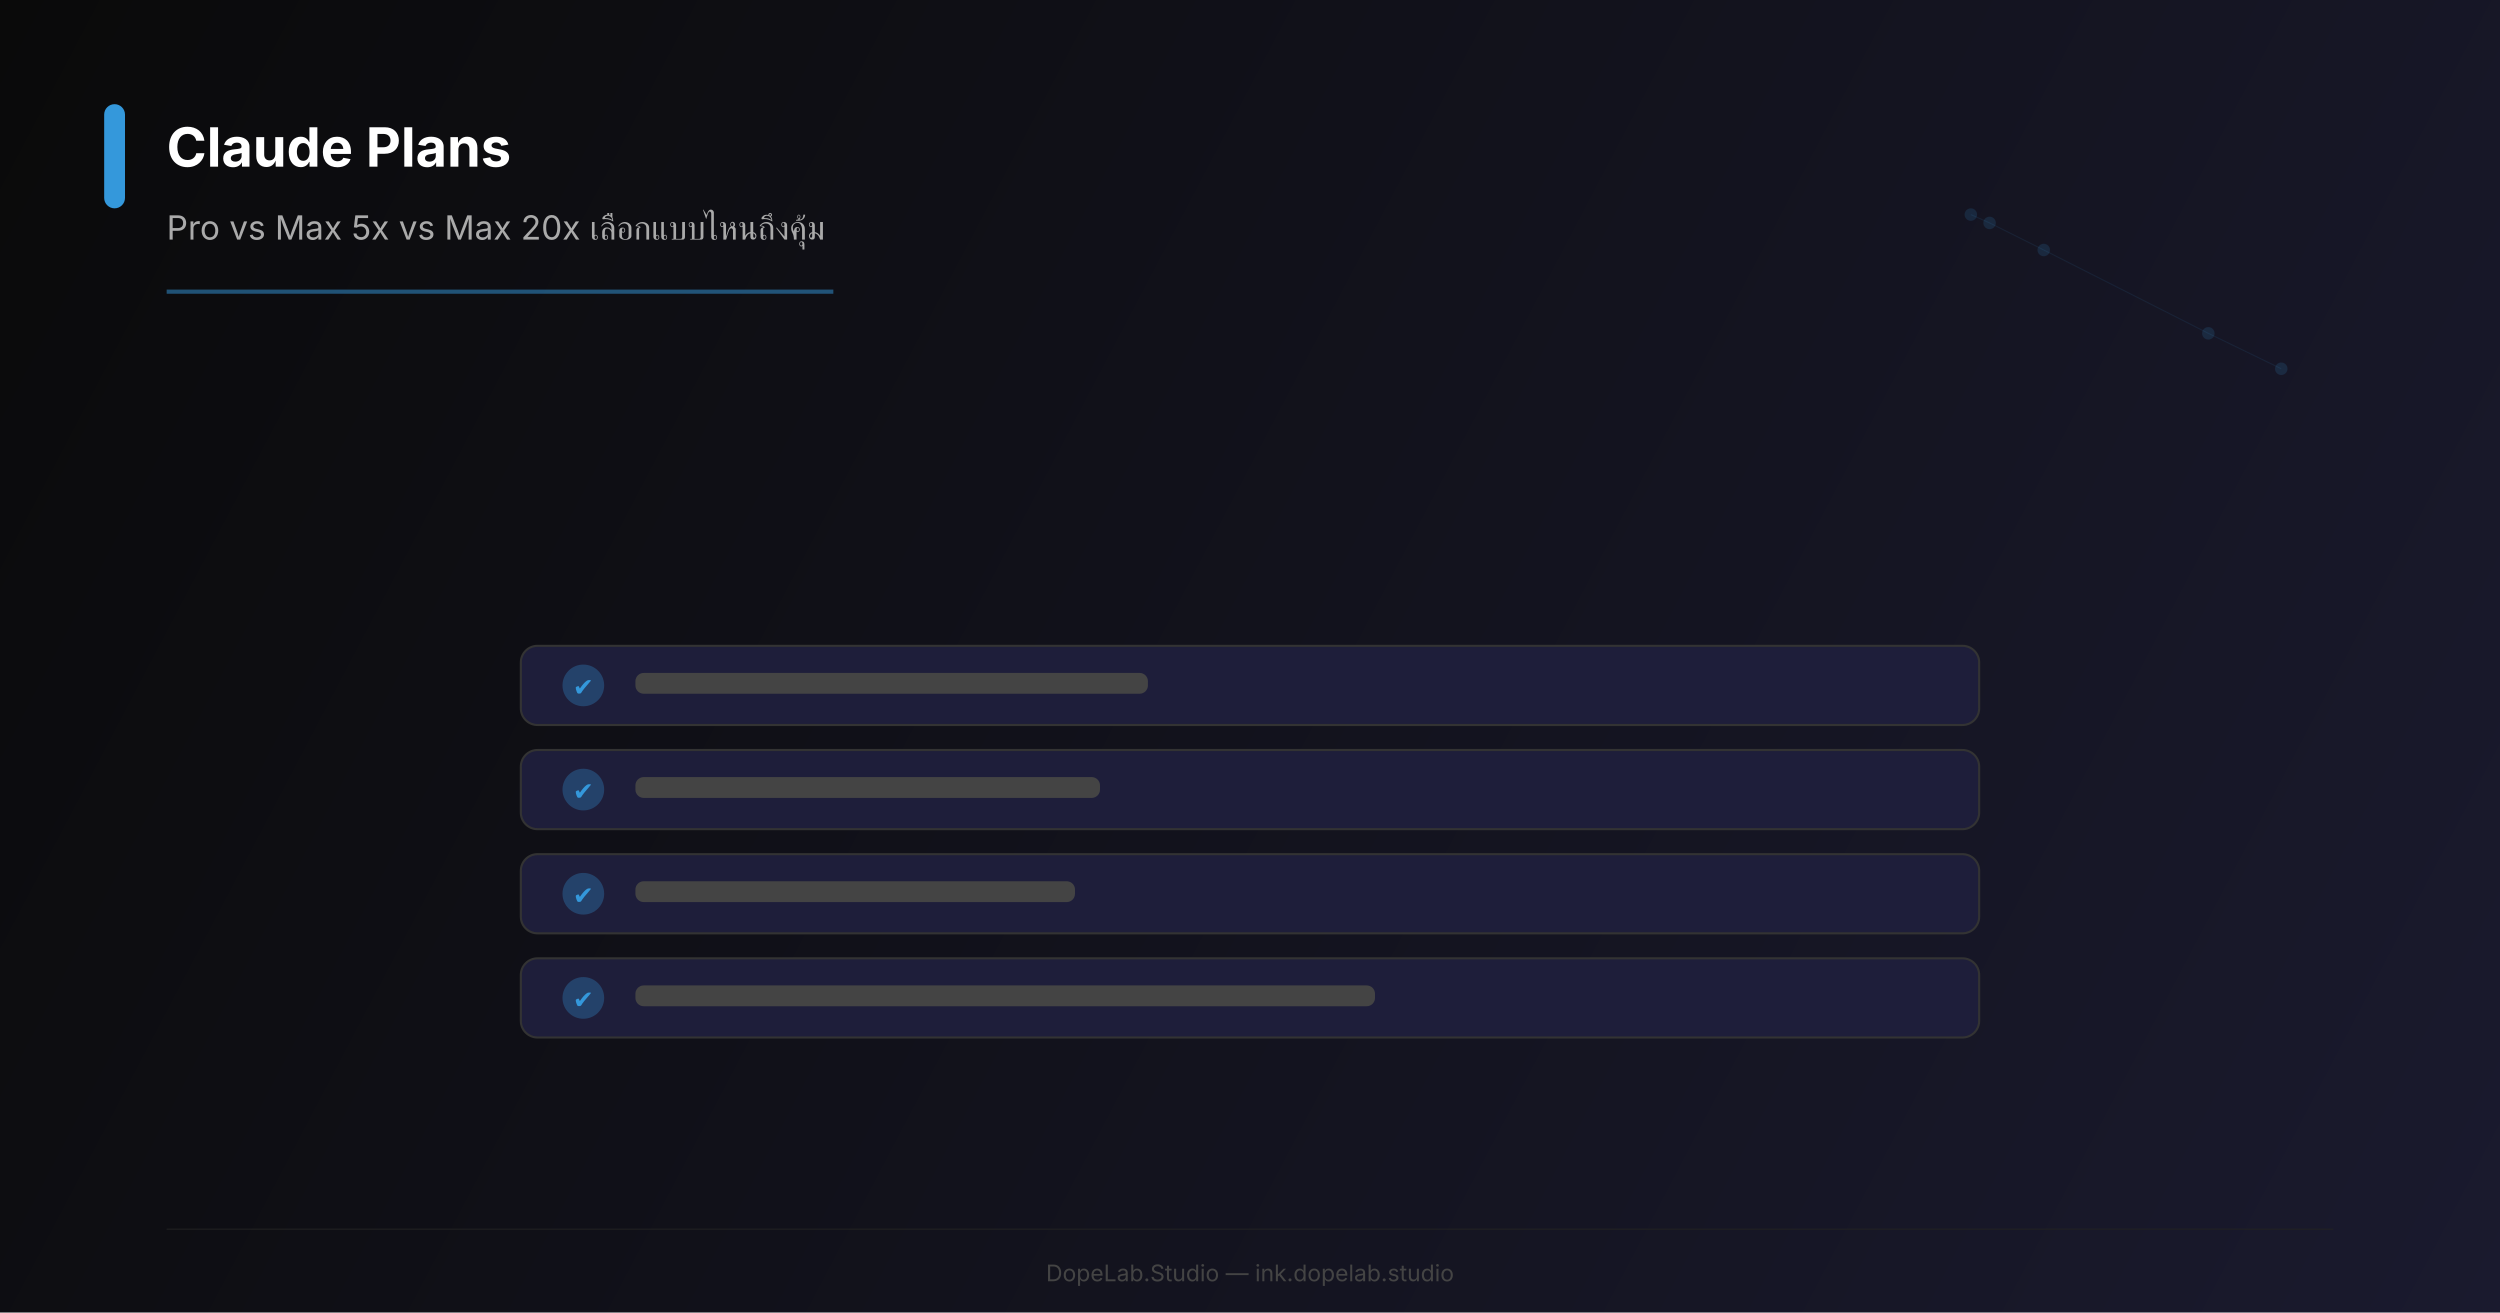
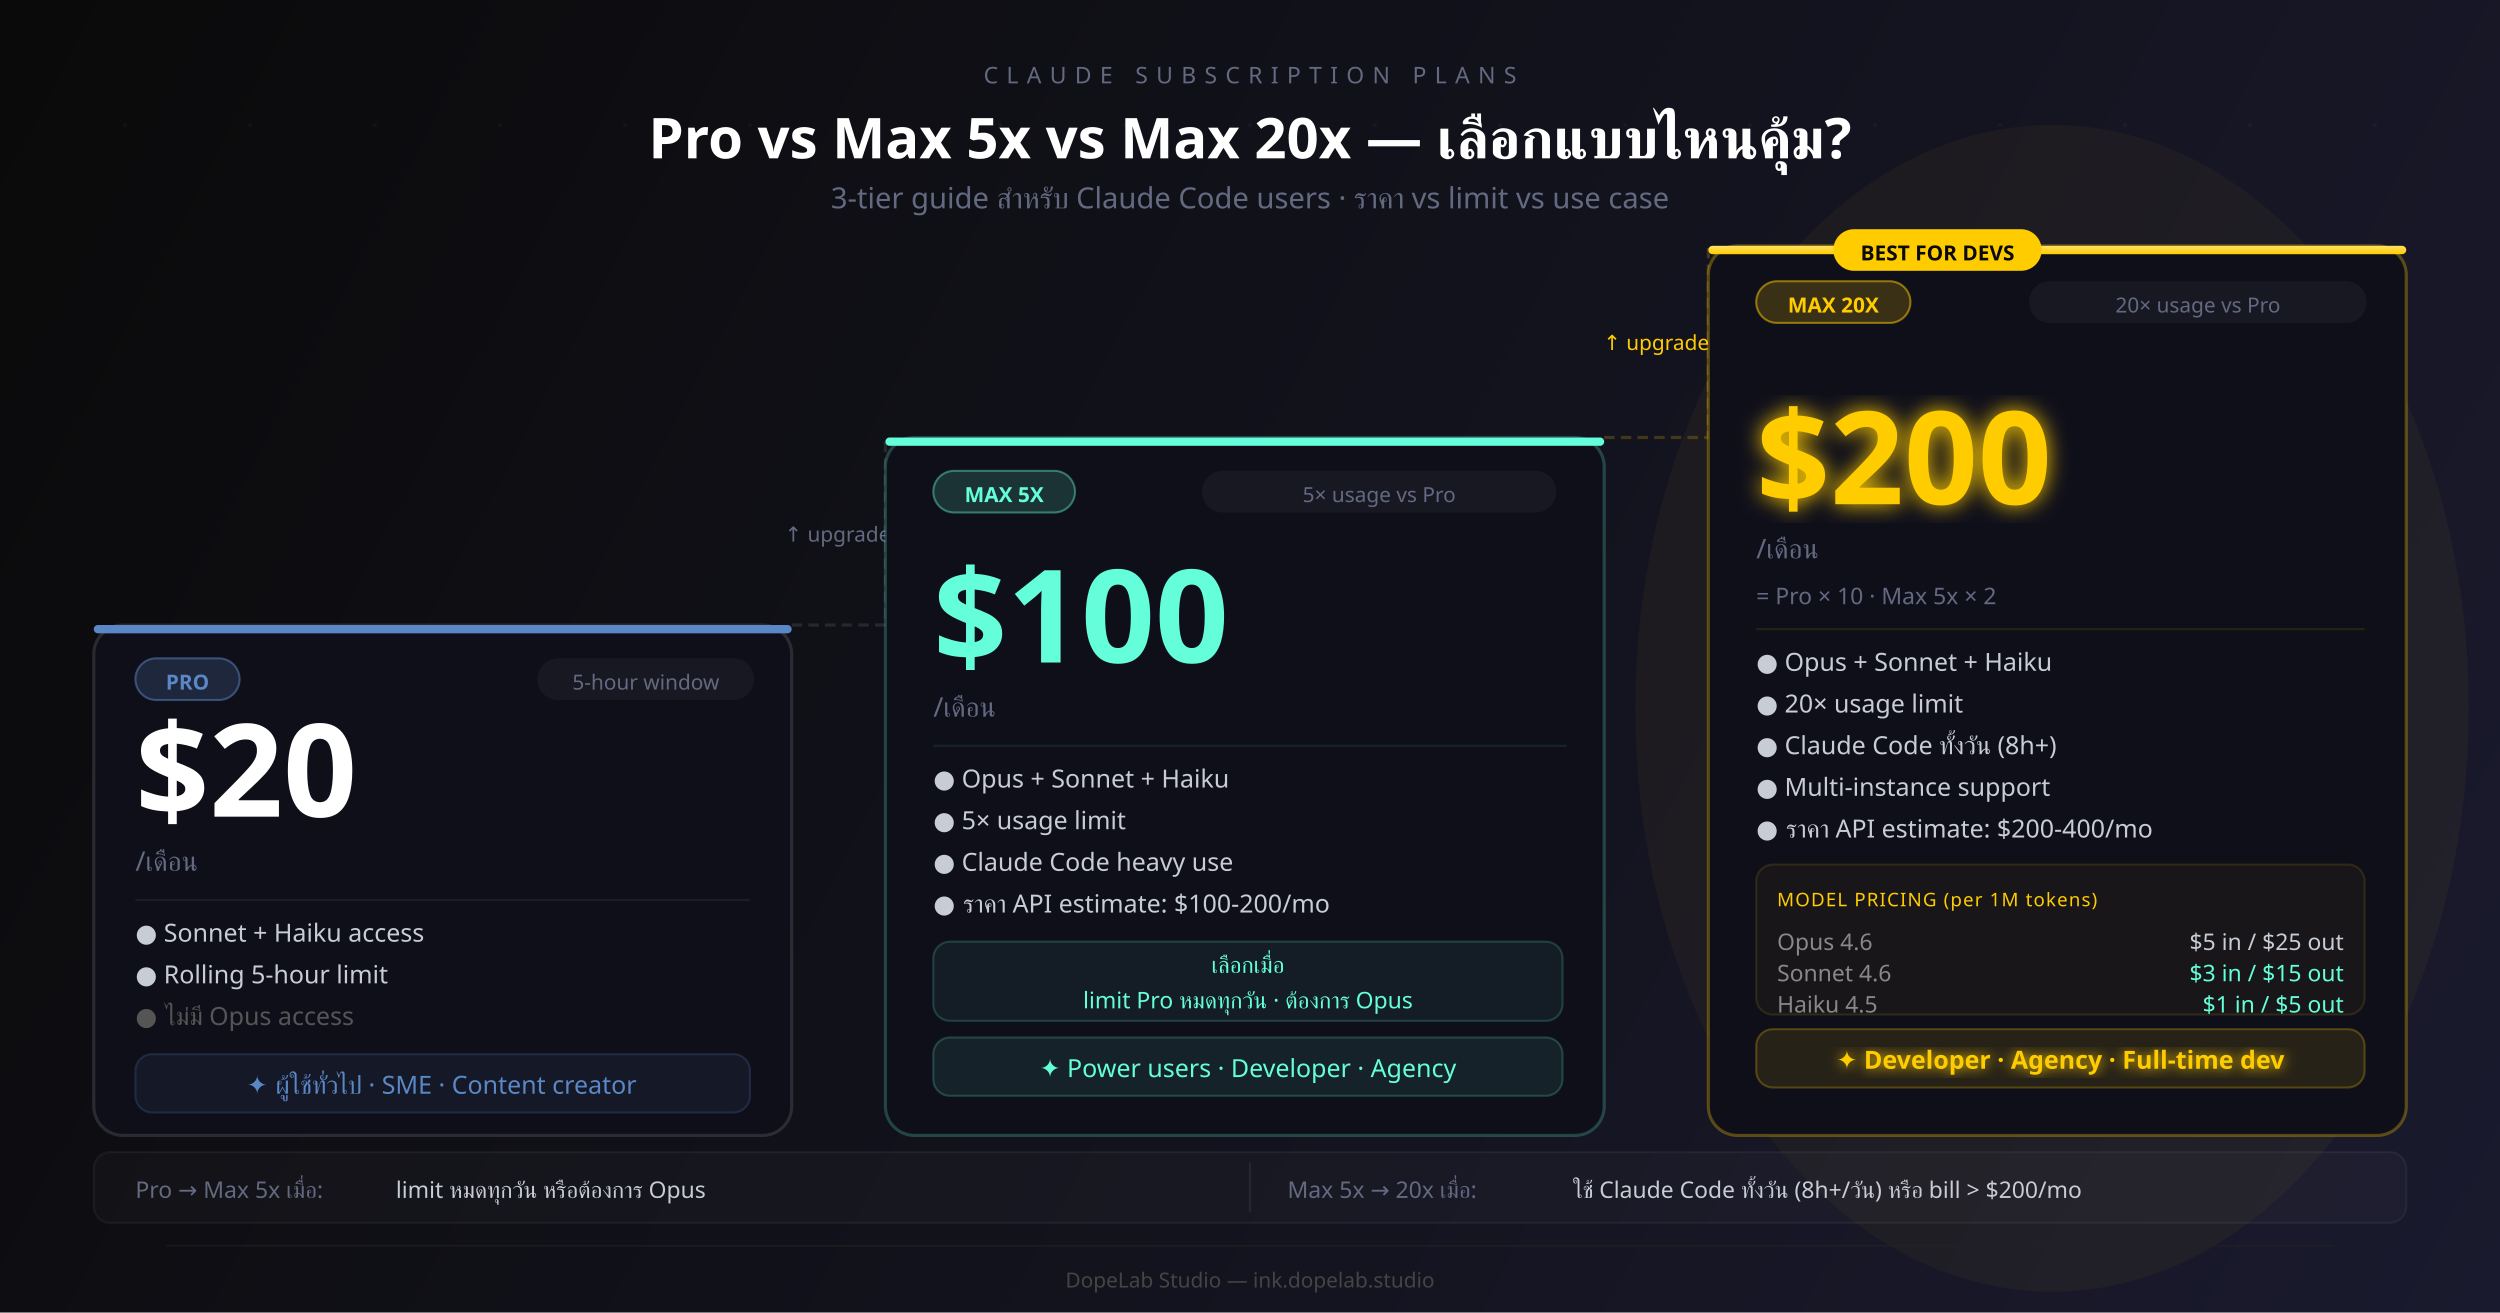
- <svg xmlns="http://www.w3.org/2000/svg" viewBox="0 0 1200 630" font-family="'Kanit', 'Inter', sans-serif">
+ <svg xmlns="http://www.w3.org/2000/svg" viewBox="0 0 1200 630" width="1200" height="630" font-family="'Kanit', sans-serif">
  <defs>
-     <linearGradient id="bg-29" x1="0" y1="0" x2="1200" y2="630" gradientUnits="userSpaceOnUse">
+     <linearGradient id="bg6" x1="0" y1="0" x2="1200" y2="630" gradientUnits="userSpaceOnUse">
      <stop offset="0%" stop-color="#0a0a0a" />
      <stop offset="100%" stop-color="#1a1a2e" />
    </linearGradient>
+     <linearGradient id="goldGrad6" x1="0" y1="0" x2="0" y2="1">
+       <stop offset="0%" stop-color="#FFE066" />
+       <stop offset="100%" stop-color="#FFCC00" />
+     </linearGradient>
+     <filter id="glow6">
+       <feGaussianBlur stdDeviation="3" result="b" />
+       <feMerge>
+         <feMergeNode in="b" />
+         <feMergeNode in="SourceGraphic" />
+       </feMerge>
+     </filter>
+     <filter id="glowGold6">
+       <feGaussianBlur stdDeviation="5" result="b" />
+       <feMerge>
+         <feMergeNode in="b" />
+         <feMergeNode in="SourceGraphic" />
+       </feMerge>
+     </filter>
  </defs>
-   <rect width="1200" height="630" fill="url(#bg-29)" />
-   <circle cx="946" cy="103" r="3" fill="#3498db" opacity="0.15" />
-   <circle cx="955" cy="107" r="3" fill="#3498db" opacity="0.15" />
-   <line x1="946" y1="103" x2="955" y2="107" stroke="#3498db" stroke-width="0.5" opacity="0.1" />
-   <circle cx="981" cy="120" r="3" fill="#3498db" opacity="0.15" />
-   <line x1="955" y1="107" x2="981" y2="120" stroke="#3498db" stroke-width="0.5" opacity="0.1" />
-   <circle cx="1060" cy="160" r="3" fill="#3498db" opacity="0.15" />
-   <line x1="981" y1="120" x2="1060" y2="160" stroke="#3498db" stroke-width="0.5" opacity="0.1" />
-   <circle cx="1095" cy="177" r="3" fill="#3498db" opacity="0.15" />
-   <line x1="1060" y1="160" x2="1095" y2="177" stroke="#3498db" stroke-width="0.5" opacity="0.1" />
-   <rect x="50" y="50" width="10" height="50" rx="5" fill="#3498db" />
-   <text x="80" y="80" fill="#ffffff" font-size="26" font-weight="700">Claude Plans</text>
-   <text x="80" y="115" fill="#aaaaaa" font-size="16">Pro vs Max 5x vs Max 20x เลือกแบบไหนถึงคุ้ม</text>
-   <line x1="80" y1="140" x2="400" y2="140" stroke="#3498db" stroke-width="2" opacity="0.5" />
-   <rect x="250" y="310" width="700" height="38" rx="8" fill="#1e1e3a" stroke="#333" stroke-width="1" />
-   <circle cx="280" cy="329" r="10" fill="#3498db" opacity="0.3" />
-   <text x="280" y="334" text-anchor="middle" fill="#3498db" font-size="12">✔</text>
-   <rect x="305" y="323" width="246" height="10" rx="4" fill="#444" />
-   <rect x="250" y="360" width="700" height="38" rx="8" fill="#1e1e3a" stroke="#333" stroke-width="1" />
-   <circle cx="280" cy="379" r="10" fill="#3498db" opacity="0.3" />
-   <text x="280" y="384" text-anchor="middle" fill="#3498db" font-size="12">✔</text>
-   <rect x="305" y="373" width="223" height="10" rx="4" fill="#444" />
-   <rect x="250" y="410" width="700" height="38" rx="8" fill="#1e1e3a" stroke="#333" stroke-width="1" />
-   <circle cx="280" cy="429" r="10" fill="#3498db" opacity="0.3" />
-   <text x="280" y="434" text-anchor="middle" fill="#3498db" font-size="12">✔</text>
-   <rect x="305" y="423" width="211" height="10" rx="4" fill="#444" />
-   <rect x="250" y="460" width="700" height="38" rx="8" fill="#1e1e3a" stroke="#333" stroke-width="1" />
-   <circle cx="280" cy="479" r="10" fill="#3498db" opacity="0.3" />
-   <text x="280" y="484" text-anchor="middle" fill="#3498db" font-size="12">✔</text>
-   <rect x="305" y="473" width="355" height="10" rx="4" fill="#444" />
-   <line x1="80" y1="590" x2="1120" y2="590" stroke="#222" stroke-width="0.5" />
-   <text x="600" y="615" text-anchor="middle" fill="#444" font-size="11">DopeLab.Studio — ink.dopelab.studio</text>
+   <rect width="1200" height="630" fill="url(#bg6)" />
+   <g opacity="0.03">
+     <circle cx="60" cy="60" r="1" fill="#fff" />
+     <circle cx="120" cy="60" r="1" fill="#fff" />
+     <circle cx="180" cy="60" r="1" fill="#fff" />
+     <circle cx="240" cy="60" r="1" fill="#fff" />
+     <circle cx="300" cy="60" r="1" fill="#fff" />
+     <circle cx="360" cy="60" r="1" fill="#fff" />
+     <circle cx="420" cy="60" r="1" fill="#fff" />
+     <circle cx="480" cy="60" r="1" fill="#fff" />
+     <circle cx="540" cy="60" r="1" fill="#fff" />
+     <circle cx="600" cy="60" r="1" fill="#fff" />
+     <circle cx="660" cy="60" r="1" fill="#fff" />
+     <circle cx="720" cy="60" r="1" fill="#fff" />
+     <circle cx="780" cy="60" r="1" fill="#fff" />
+     <circle cx="840" cy="60" r="1" fill="#fff" />
+     <circle cx="900" cy="60" r="1" fill="#fff" />
+     <circle cx="960" cy="60" r="1" fill="#fff" />
+     <circle cx="1020" cy="60" r="1" fill="#fff" />
+     <circle cx="1080" cy="60" r="1" fill="#fff" />
+     <circle cx="1140" cy="60" r="1" fill="#fff" />
+   </g>
+   <ellipse cx="985" cy="340" rx="200" ry="280" fill="rgba(255,204,0,0.04)" />
+   <text x="600" y="40" text-anchor="middle" font-size="11" fill="#636980" letter-spacing="4">CLAUDE SUBSCRIPTION PLANS</text>
+   <text x="600" y="76" text-anchor="middle" font-weight="700" font-size="27" fill="#ffffff">Pro vs Max 5x vs Max 20x — เลือกแบบไหนคุ้ม?</text>
+   <text x="600" y="100" text-anchor="middle" font-size="14" fill="#636980">3-tier guide สำหรับ Claude Code users · ราคา vs limit vs use case</text>
+   <path d="M 380 300 H 425 V 210" stroke="rgba(255,255,255,0.10)" stroke-width="1.5" fill="none" stroke-dasharray="5,3" />
+   <path d="M 770 210 H 820 V 118" stroke="rgba(255,204,0,0.20)" stroke-width="1.5" fill="none" stroke-dasharray="5,3" />
+   <text x="402" y="260" text-anchor="middle" font-size="10" fill="#636980">↑ upgrade</text>
+   <text x="795" y="168" text-anchor="middle" font-size="10" fill="#FFCC00">↑ upgrade</text>
+   <rect x="45" y="300" width="335" height="245" rx="14" fill="#0f0f1a" stroke="rgba(255,255,255,0.12)" stroke-width="1.5" />
+   <rect x="45" y="300" width="335" height="4" rx="2" fill="#5a87c5" />
+   <rect x="65" y="316" width="50" height="20" rx="10" fill="rgba(90,135,197,0.2)" stroke="rgba(90,135,197,0.5)" stroke-width="1" />
+   <text x="90" y="331" text-anchor="middle" font-size="10" font-weight="700" fill="#5a87c5">PRO</text>
+   <rect x="258" y="316" width="104" height="20" rx="10" fill="rgba(255,255,255,0.04)" />
+   <text x="310" y="331" text-anchor="middle" font-size="10" fill="#636980">5-hour window</text>
+   <text x="65" y="392" font-size="62" font-weight="800" fill="#ffffff">$20</text>
+   <text x="65" y="418" font-size="13" fill="#636980">/เดือน</text>
+   <line x1="65" y1="432" x2="360" y2="432" stroke="rgba(255,255,255,0.06)" stroke-width="1" />
+   <text x="65" y="452" font-size="12" fill="#c8ccd4">● Sonnet + Haiku access</text>
+   <text x="65" y="472" font-size="12" fill="#c8ccd4">● Rolling 5-hour limit</text>
+   <text x="65" y="492" font-size="12" fill="#555">● ไม่มี Opus access</text>
+   <rect x="65" y="506" width="295" height="28" rx="8" fill="rgba(90,135,197,0.08)" stroke="rgba(90,135,197,0.2)" stroke-width="1" />
+   <text x="212" y="525" text-anchor="middle" font-size="12" fill="#5a87c5">✦ ผู้ใช้ทั่วไป · SME · Content creator</text>
+   <rect x="425" y="210" width="345" height="335" rx="14" fill="#0f0f1a" stroke="rgba(100,255,218,0.22)" stroke-width="1.5" />
+   <rect x="425" y="210" width="345" height="4" rx="2" fill="#64ffda" />
+   <rect x="448" y="226" width="68" height="20" rx="10" fill="rgba(100,255,218,0.15)" stroke="rgba(100,255,218,0.4)" stroke-width="1" />
+   <text x="482" y="241" text-anchor="middle" font-size="10" font-weight="700" fill="#64ffda">MAX 5X</text>
+   <rect x="577" y="226" width="170" height="20" rx="10" fill="rgba(255,255,255,0.04)" />
+   <text x="662" y="241" text-anchor="middle" font-size="10" fill="#636980">5× usage vs Pro</text>
+   <text x="448" y="318" font-size="62" font-weight="800" fill="#64ffda">$100</text>
+   <text x="448" y="344" font-size="13" fill="#636980">/เดือน</text>
+   <line x1="448" y1="358" x2="752" y2="358" stroke="rgba(100,255,218,0.08)" stroke-width="1" />
+   <text x="448" y="378" font-size="12" fill="#c8ccd4">● Opus + Sonnet + Haiku</text>
+   <text x="448" y="398" font-size="12" fill="#c8ccd4">● 5× usage limit</text>
+   <text x="448" y="418" font-size="12" fill="#c8ccd4">● Claude Code heavy use</text>
+   <text x="448" y="438" font-size="12" fill="#c8ccd4">● ราคา API estimate: $100-200/mo</text>
+   <rect x="448" y="452" width="302" height="38" rx="8" fill="rgba(100,255,218,0.06)" stroke="rgba(100,255,218,0.18)" stroke-width="1" />
+   <text x="599" y="467" text-anchor="middle" font-size="11" fill="#64ffda">เลือกเมื่อ</text>
+   <text x="599" y="484" text-anchor="middle" font-size="11" fill="#64ffda">limit Pro หมดทุกวัน · ต้องการ Opus</text>
+   <rect x="448" y="498" width="302" height="28" rx="8" fill="rgba(100,255,218,0.08)" stroke="rgba(100,255,218,0.2)" stroke-width="1" />
+   <text x="599" y="517" text-anchor="middle" font-size="12" fill="#64ffda">✦ Power users · Developer · Agency</text>
+   <rect x="820" y="118" width="335" height="427" rx="14" fill="#0f0f1a" stroke="rgba(255,204,0,0.30)" stroke-width="1.5" />
+   <rect x="820" y="118" width="335" height="4" rx="2" fill="url(#goldGrad6)" />
+   <rect x="880" y="110" width="100" height="20" rx="10" fill="#FFCC00" />
+   <text x="930" y="125" text-anchor="middle" font-size="10" font-weight="800" fill="#0a0a0a">BEST FOR DEVS</text>
+   <rect x="843" y="135" width="74" height="20" rx="10" fill="rgba(255,204,0,0.18)" stroke="rgba(255,204,0,0.5)" stroke-width="1" />
+   <text x="880" y="150" text-anchor="middle" font-size="10" font-weight="700" fill="#FFCC00">MAX 20X</text>
+   <rect x="974" y="135" width="162" height="20" rx="10" fill="rgba(255,255,255,0.04)" />
+   <text x="1055" y="150" text-anchor="middle" font-size="10" fill="#636980">20× usage vs Pro</text>
+   <text x="843" y="242" font-size="62" font-weight="800" fill="#FFCC00" filter="url(#glowGold6)">$200</text>
+   <text x="843" y="268" font-size="13" fill="#636980">/เดือน</text>
+   <text x="843" y="290" font-size="11" fill="#636980">= Pro × 10 · Max 5x × 2</text>
+   <line x1="843" y1="302" x2="1135" y2="302" stroke="rgba(255,204,0,0.10)" stroke-width="1" />
+   <text x="843" y="322" font-size="12" fill="#c8ccd4">● Opus + Sonnet + Haiku</text>
+   <text x="843" y="342" font-size="12" fill="#c8ccd4">● 20× usage limit</text>
+   <text x="843" y="362" font-size="12" fill="#c8ccd4">● Claude Code ทั้งวัน (8h+)</text>
+   <text x="843" y="382" font-size="12" fill="#c8ccd4">● Multi-instance support</text>
+   <text x="843" y="402" font-size="12" fill="#c8ccd4">● ราคา API estimate: $200-400/mo</text>
+   <rect x="843" y="415" width="292" height="72" rx="8" fill="rgba(255,204,0,0.04)" stroke="rgba(255,204,0,0.12)" stroke-width="1" />
+   <text x="843" y="430" font-size="9" fill="#FFCC00" dx="10" dy="5" letter-spacing="0.06em">MODEL PRICING (per 1M tokens)</text>
+   <text x="853" y="456" font-size="11" fill="#888">Opus 4.6</text>
+   <text x="1125" y="456" text-anchor="end" font-size="11" fill="#c8ccd4">$5 in / $25 out</text>
+   <text x="853" y="471" font-size="11" fill="#888">Sonnet 4.6</text>
+   <text x="1125" y="471" text-anchor="end" font-size="11" fill="#64ffda">$3 in / $15 out</text>
+   <text x="853" y="486" font-size="11" fill="#888">Haiku 4.5</text>
+   <text x="1125" y="486" text-anchor="end" font-size="11" fill="#64ffda">$1 in / $5 out</text>
+   <rect x="843" y="494" width="292" height="28" rx="8" fill="rgba(255,204,0,0.10)" stroke="rgba(255,204,0,0.25)" stroke-width="1" />
+   <text x="989" y="513" text-anchor="middle" font-size="12" font-weight="600" fill="#FFCC00" filter="url(#glow6)">✦ Developer · Agency · Full-time dev</text>
+   <rect x="45" y="553" width="1110" height="34" rx="8" fill="rgba(255,255,255,0.02)" stroke="rgba(255,255,255,0.05)" stroke-width="1" />
+   <text x="65" y="575" font-size="11" fill="#636980">Pro → Max 5x เมื่อ:</text>
+   <text x="190" y="575" font-size="11" fill="#c8ccd4">limit หมดทุกวัน หรือต้องการ Opus</text>
+   <line x1="600" y1="558" x2="600" y2="582" stroke="rgba(255,255,255,0.06)" stroke-width="1" />
+   <text x="618" y="575" font-size="11" fill="#636980">Max 5x → 20x เมื่อ:</text>
+   <text x="755" y="575" font-size="11" fill="#c8ccd4">ใช้ Claude Code ทั้งวัน (8h+/วัน) หรือ bill &gt; $200/mo</text>
+   <line x1="80" y1="598" x2="1120" y2="598" stroke="#222" stroke-width="0.5" />
+   <text x="600" y="618" text-anchor="middle" font-size="10" fill="#444">DopeLab Studio — ink.dopelab.studio</text>
</svg>
